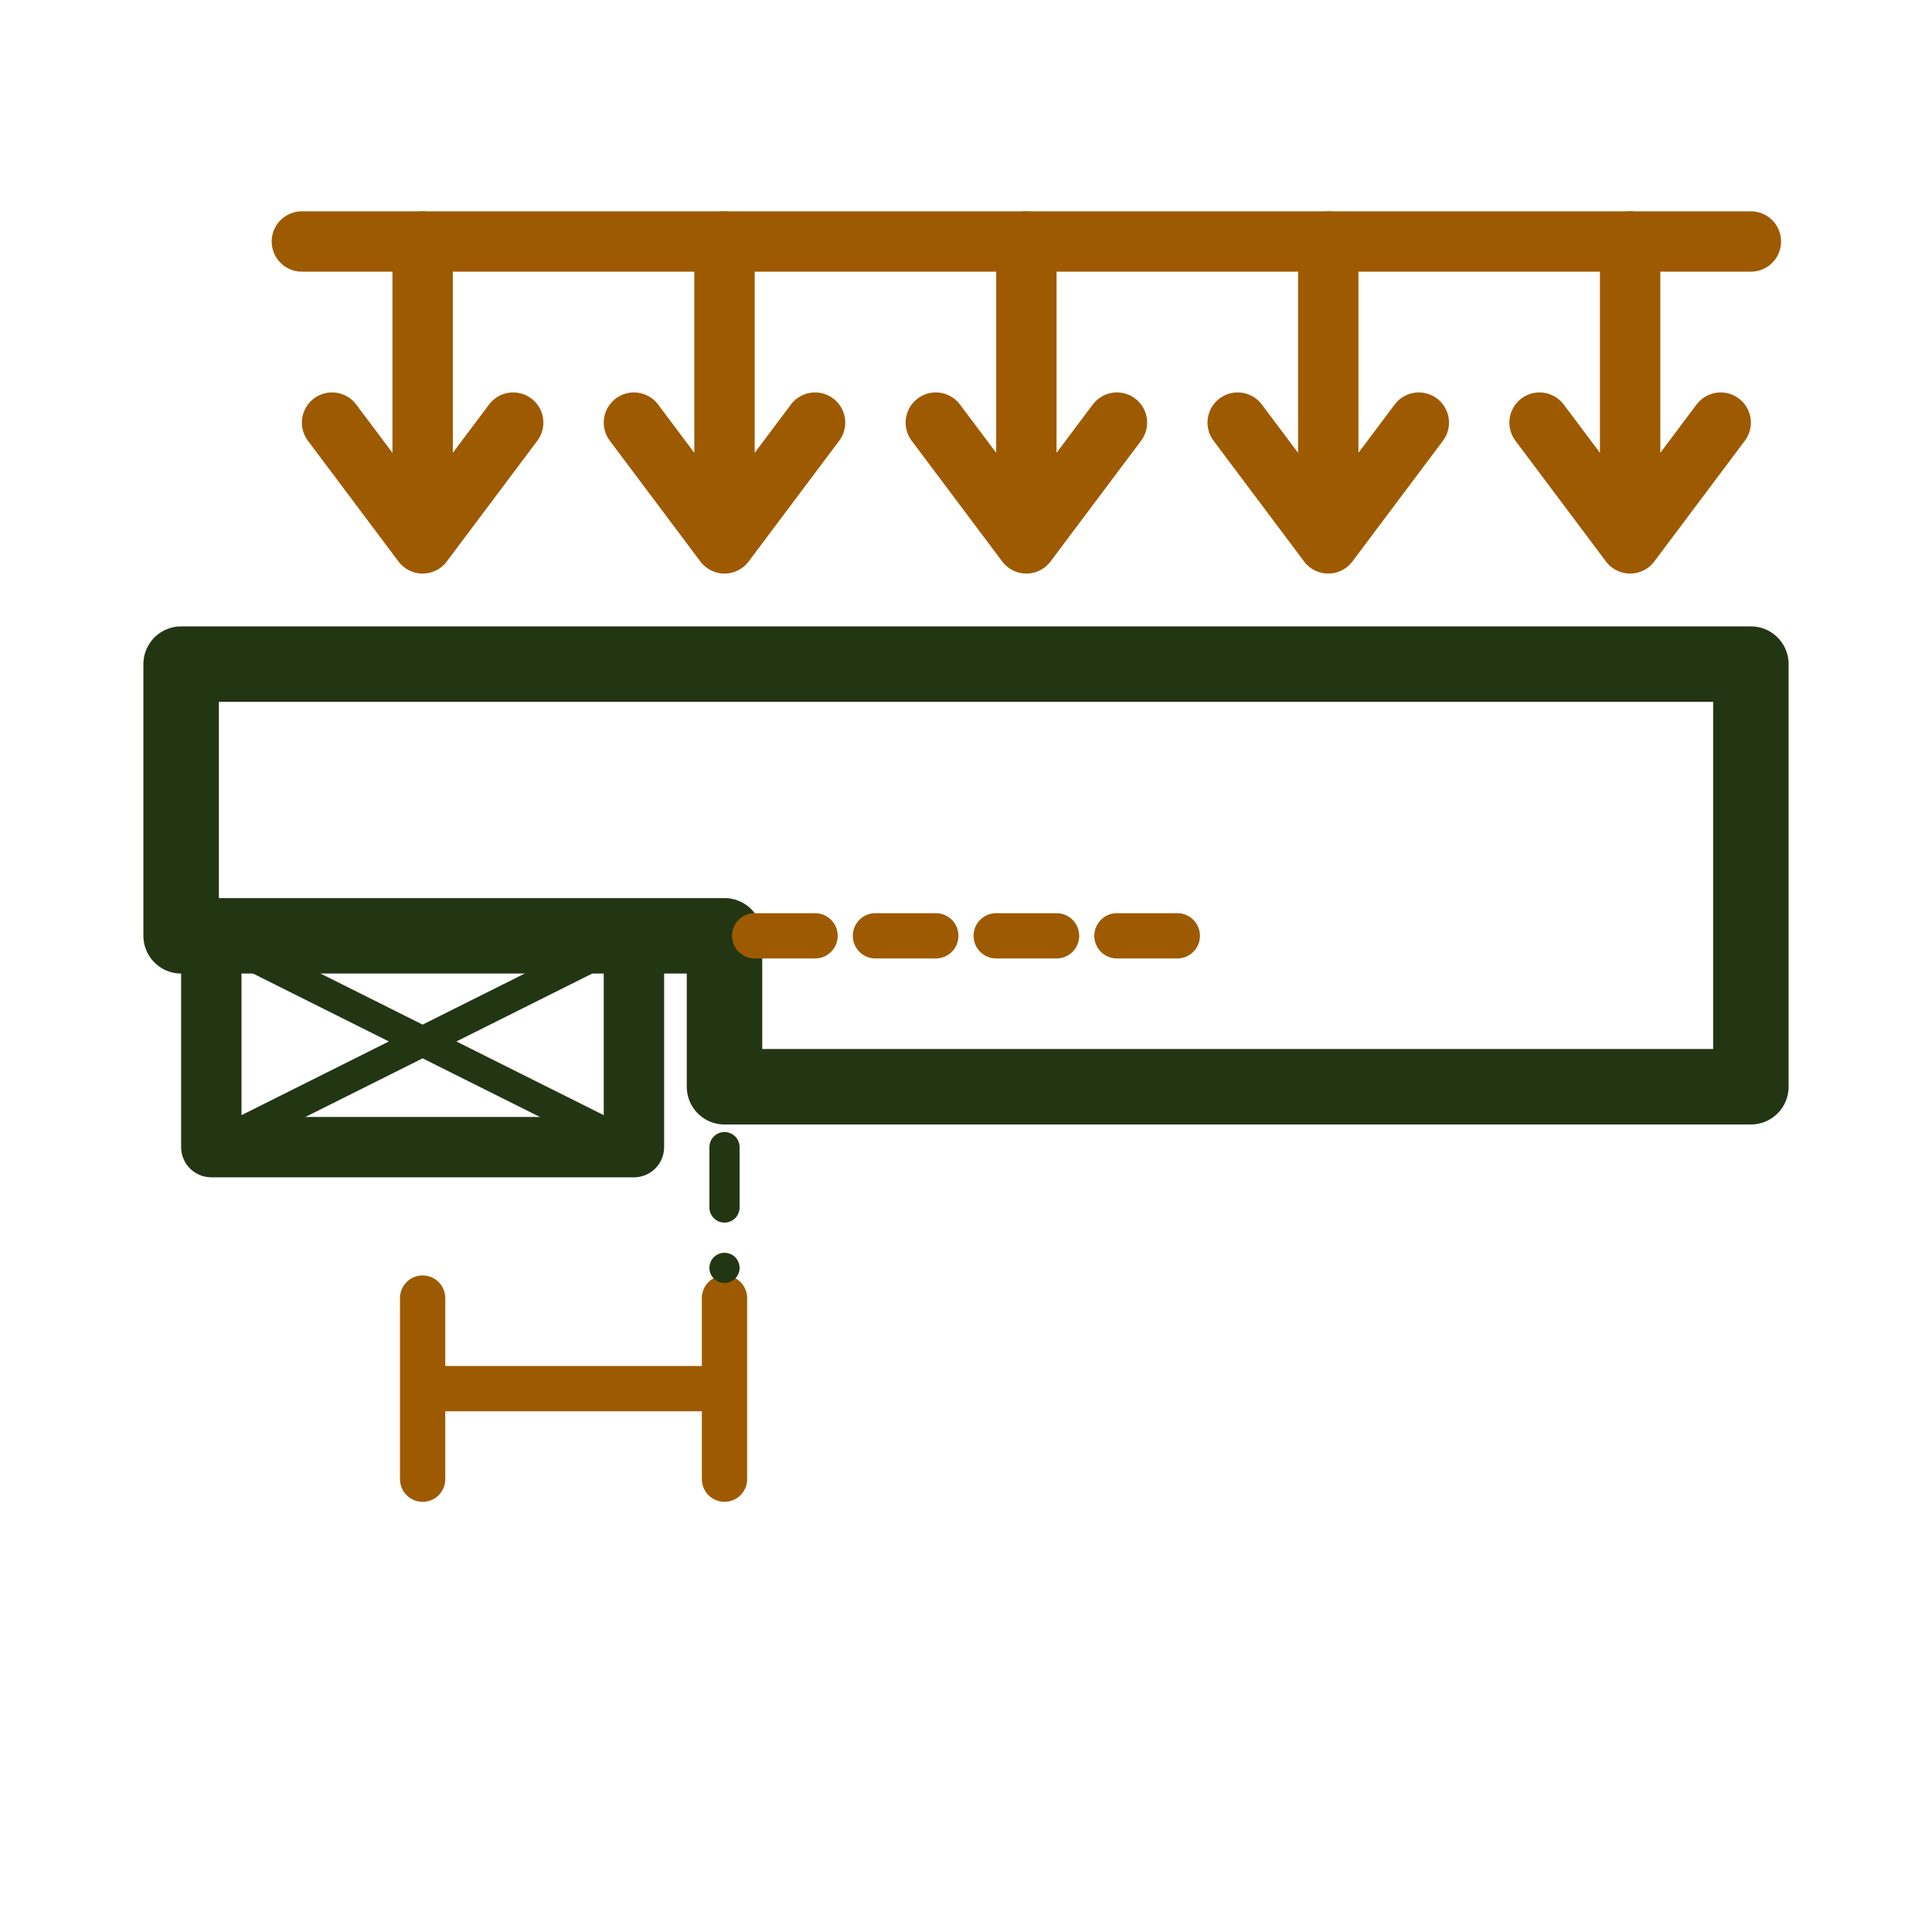
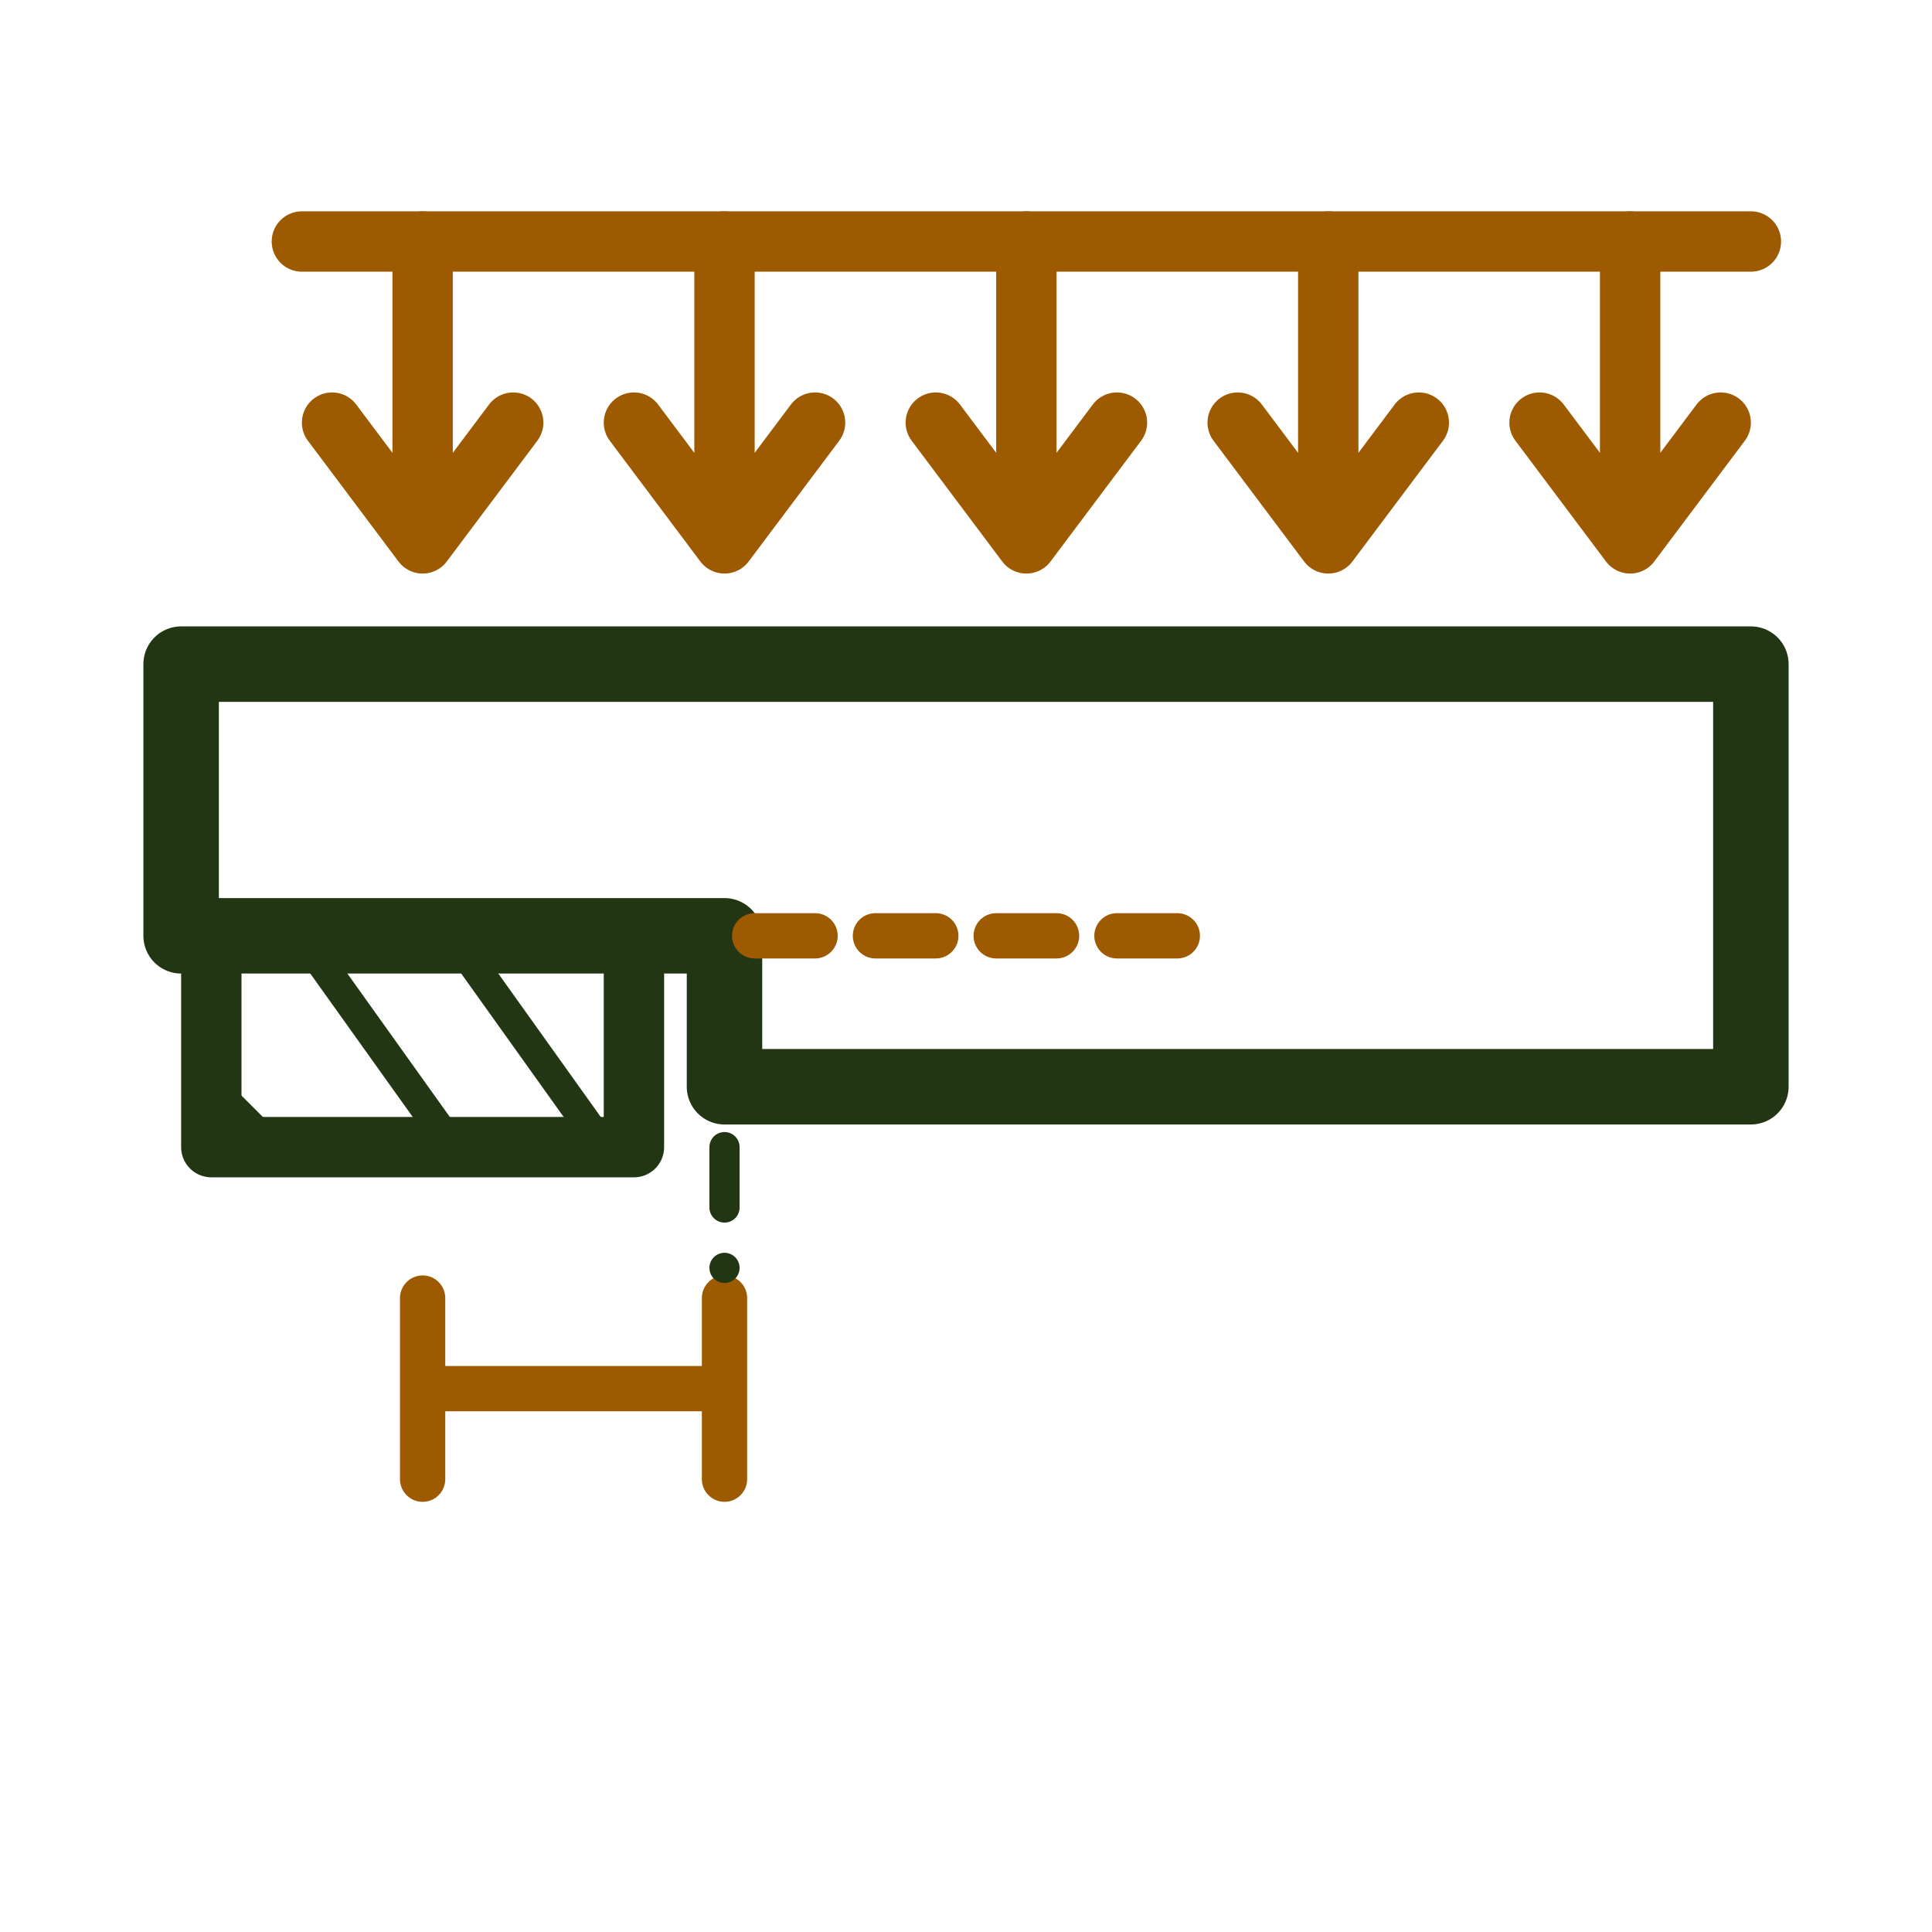
<svg xmlns="http://www.w3.org/2000/svg" viewBox="0 0 64 64" fill="none" stroke-linecap="round" stroke-linejoin="round">
  <path d="M14 8 V18 M11 14 L14 18 L17 14" stroke="#9E5A00" stroke-width="2" />
  <path d="M24 8 V18 M21 14 L24 18 L27 14" stroke="#9E5A00" stroke-width="2" />
  <path d="M34 8 V18 M31 14 L34 18 L37 14" stroke="#9E5A00" stroke-width="2" />
  <path d="M44 8 V18 M41 14 L44 18 L47 14" stroke="#9E5A00" stroke-width="2" />
  <path d="M54 8 V18 M51 14 L54 18 L57 14" stroke="#9E5A00" stroke-width="2" />
  <path d="M10 8 H58" stroke="#9E5A00" stroke-width="2" />
  <path d="M6 22 H58 V36 H24 V31 H6 Z" stroke="#233614" stroke-width="2.5" />
  <rect x="7" y="31" width="14" height="7" stroke="#233614" stroke-width="2" />
-   <path d="M7 31 L21 38 M21 31 L7 38" stroke="#233614" stroke-width="1" />
+   <path d="M7 36 L9 38 M10 31 L15 38 M15 31 L20 38" stroke="#233614" stroke-width="1" />
  <path d="M25 31 H40" stroke="#9E5A00" stroke-width="1.5" stroke-dasharray="2 2" />
  <path d="M14 46 H24 M14 43 V49 M24 43 V49" stroke="#9E5A00" stroke-width="1.5" />
  <path d="M24 38 V42" stroke="#233614" stroke-width="1" stroke-dasharray="2 2" />
</svg>
